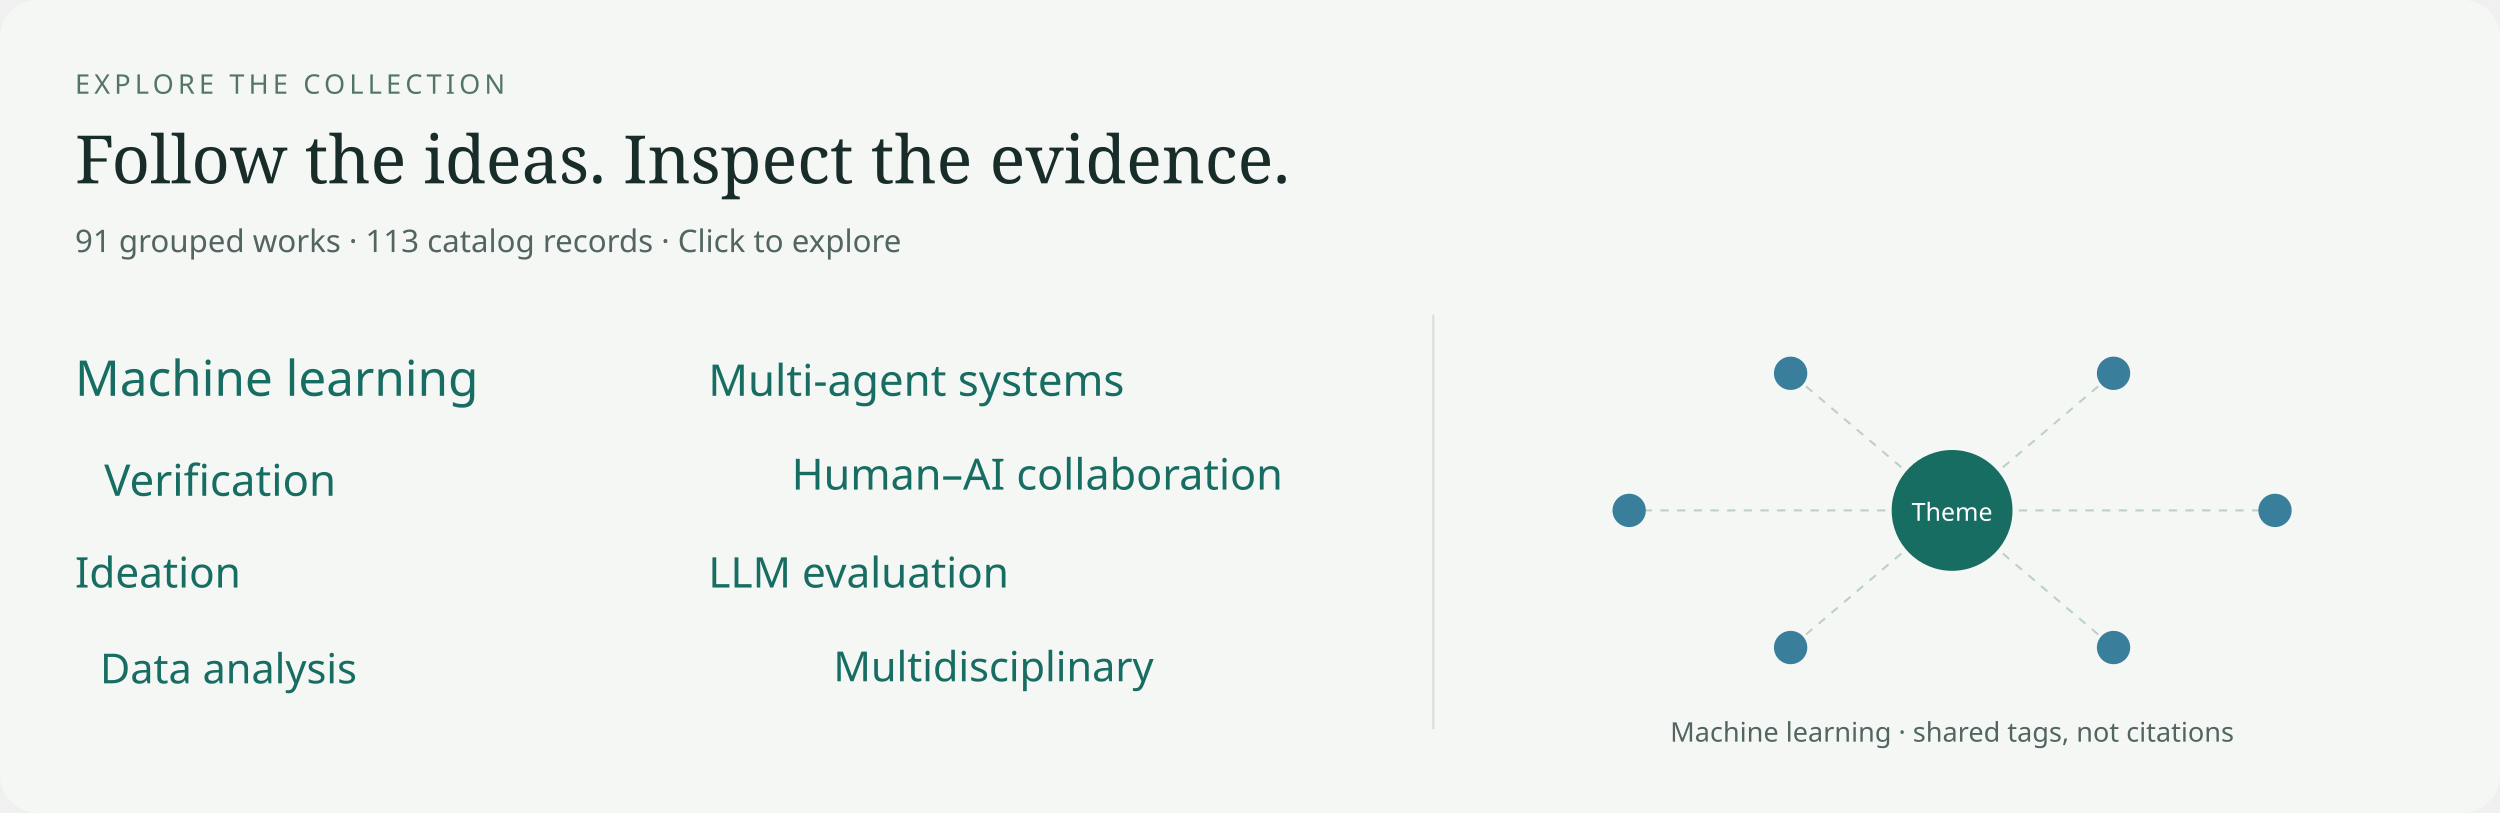
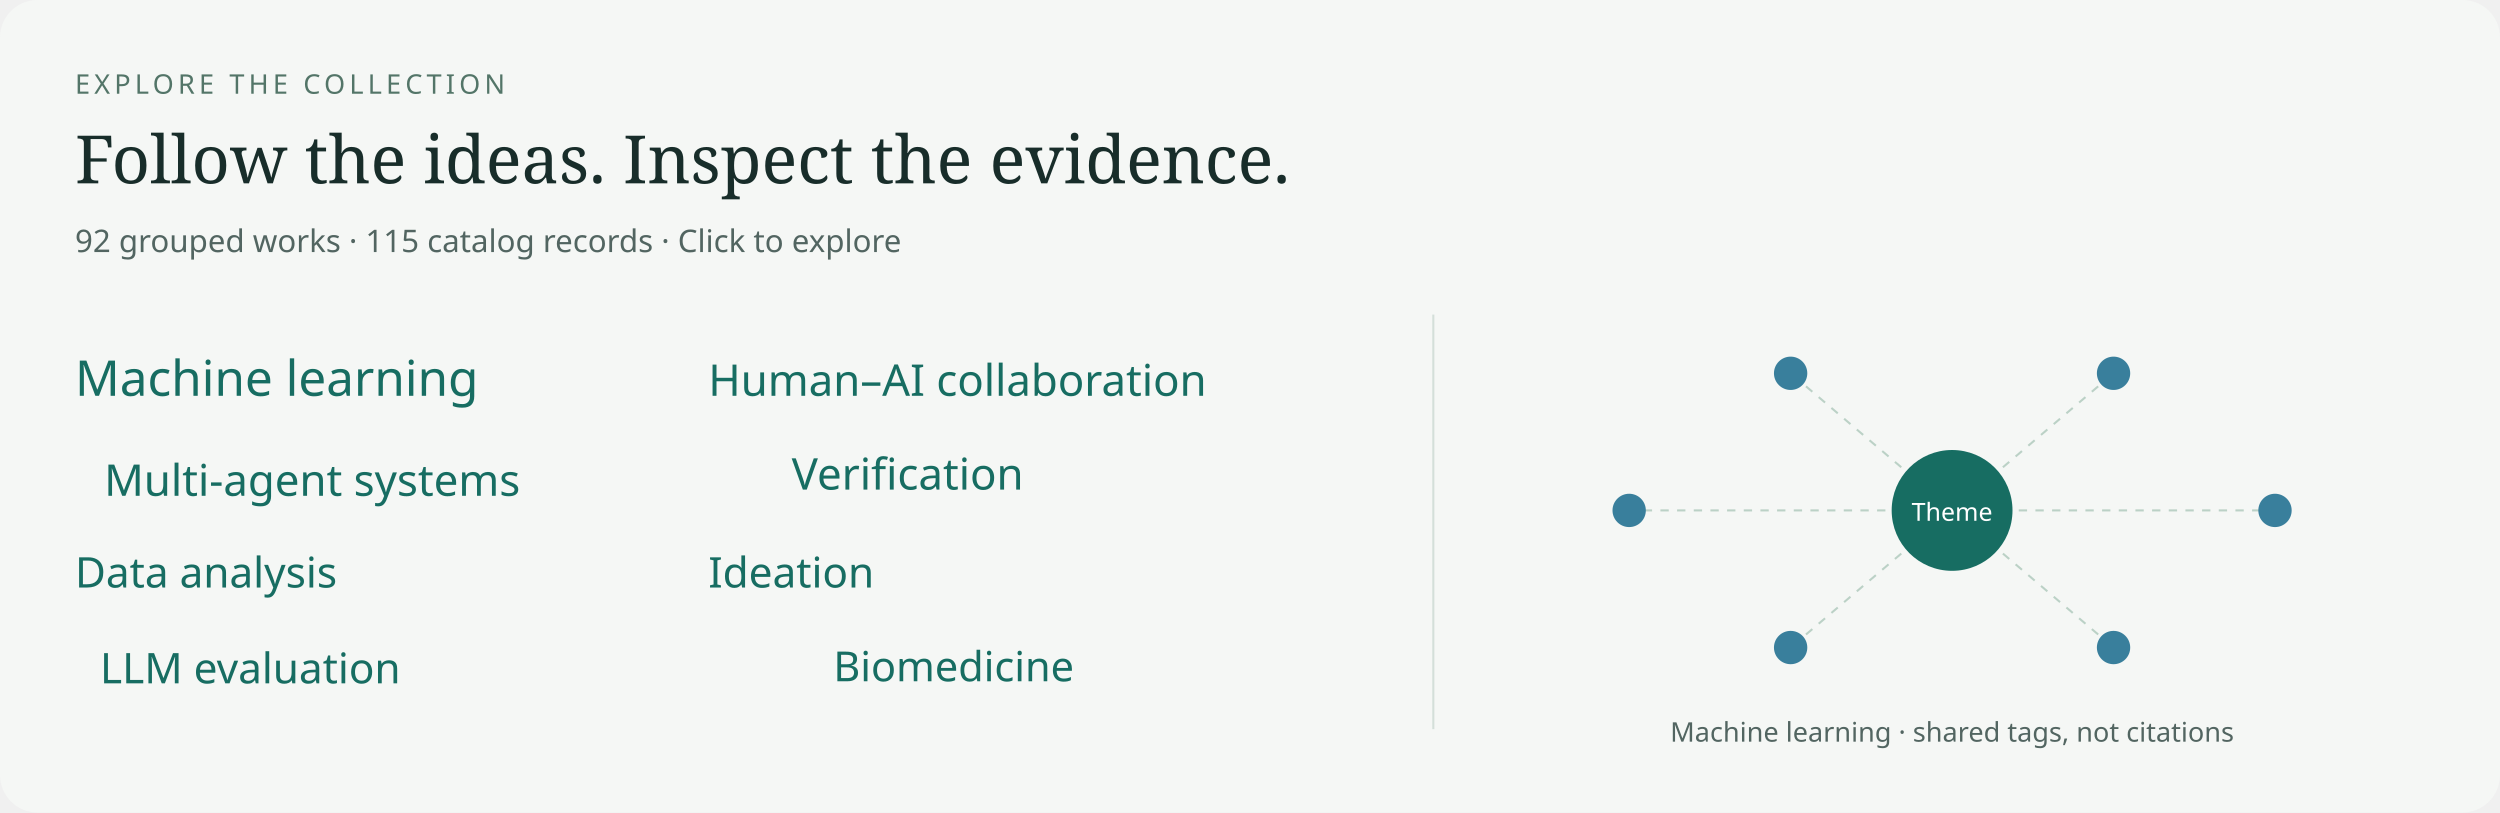
<svg xmlns="http://www.w3.org/2000/svg" width="1200" height="390" viewBox="0 0 1200 390" role="img" aria-labelledby="title desc">
  <rect width="1200" height="390" rx="18" fill="#f5f7f5" />
  <text x="36" y="45" font-family="system-ui,sans-serif" font-size="13" letter-spacing="2" fill="#537568">EXPLORE THE COLLECTION</text>
  <text x="36" y="88" font-family="Georgia,serif" font-size="32" fill="#182d2a">Follow the ideas. Inspect the evidence.</text>
-   <text x="36" y="121" font-family="system-ui,sans-serif" font-size="15" fill="#526561">91 grouped works · 113 catalog records · Click to explore</text>
+   <text x="36" y="121" font-family="system-ui,sans-serif" font-size="15" fill="#526561">92 grouped works · 115 catalog records · Click to explore</text>
  <line x1="688" y1="151" x2="688" y2="350" stroke="#d4dfd9" />
  <text x="36" y="190" font-family="system-ui,sans-serif" font-size="23.7" fill="#176d62">Machine learning</text>
-   <text x="340" y="190" font-family="system-ui,sans-serif" font-size="21.0" fill="#176d62">Multi-agent systems</text>
-   <text x="50" y="238" font-family="system-ui,sans-serif" font-size="21.0" fill="#176d62">Verification</text>
-   <text x="380" y="235" font-family="system-ui,sans-serif" font-size="20.7" fill="#176d62">Human–AI collaboration</text>
-   <text x="36" y="282" font-family="system-ui,sans-serif" font-size="20.3" fill="#176d62">Ideation</text>
-   <text x="340" y="282" font-family="system-ui,sans-serif" font-size="20.3" fill="#176d62">LLM evaluation</text>
-   <text x="48" y="328" font-family="system-ui,sans-serif" font-size="19.9" fill="#176d62">Data analysis</text>
-   <text x="400" y="327" font-family="system-ui,sans-serif" font-size="19.9" fill="#176d62">Multidisciplinary</text>
+   <text x="340" y="190" font-family="system-ui,sans-serif" font-size="21.0" fill="#176d62">Human–AI collaboration</text>
+   <text x="50" y="238" font-family="system-ui,sans-serif" font-size="21.0" fill="#176d62">Multi-agent systems</text>
+   <text x="380" y="235" font-family="system-ui,sans-serif" font-size="21.0" fill="#176d62">Verification</text>
+   <text x="36" y="282" font-family="system-ui,sans-serif" font-size="20.3" fill="#176d62">Data analysis</text>
+   <text x="340" y="282" font-family="system-ui,sans-serif" font-size="20.3" fill="#176d62">Ideation</text>
+   <text x="48" y="328" font-family="system-ui,sans-serif" font-size="20.3" fill="#176d62">LLM evaluation</text>
+   <text x="400" y="327" font-family="system-ui,sans-serif" font-size="19.9" fill="#176d62">Biomedicine</text>
  <line x1="937" y1="245" x2="1092.0" y2="245.0" stroke="#bbd1c6" stroke-dasharray="4 4" />
  <circle cx="1092.0" cy="245.0" r="8" fill="#397f9c" />
  <line x1="937" y1="245" x2="1014.5" y2="310.818" stroke="#bbd1c6" stroke-dasharray="4 4" />
  <circle cx="1014.5" cy="310.818" r="8" fill="#397f9c" />
  <line x1="937" y1="245" x2="859.5" y2="310.818" stroke="#bbd1c6" stroke-dasharray="4 4" />
  <circle cx="859.5" cy="310.818" r="8" fill="#397f9c" />
  <line x1="937" y1="245" x2="782.0" y2="245.0" stroke="#bbd1c6" stroke-dasharray="4 4" />
  <circle cx="782.0" cy="245.0" r="8" fill="#397f9c" />
  <line x1="937" y1="245" x2="859.5" y2="179.182" stroke="#bbd1c6" stroke-dasharray="4 4" />
  <circle cx="859.5" cy="179.182" r="8" fill="#397f9c" />
  <line x1="937" y1="245" x2="1014.5" y2="179.182" stroke="#bbd1c6" stroke-dasharray="4 4" />
  <circle cx="1014.5" cy="179.182" r="8" fill="#397f9c" />
  <circle cx="937" cy="245" r="29" fill="#176d62" />
  <text x="937" y="250" text-anchor="middle" font-family="system-ui,sans-serif" font-size="12" fill="white">Theme</text>
  <text x="937" y="356" text-anchor="middle" font-family="system-ui,sans-serif" font-size="13" fill="#526561">Machine learning · shared tags, not citations</text>
</svg>
